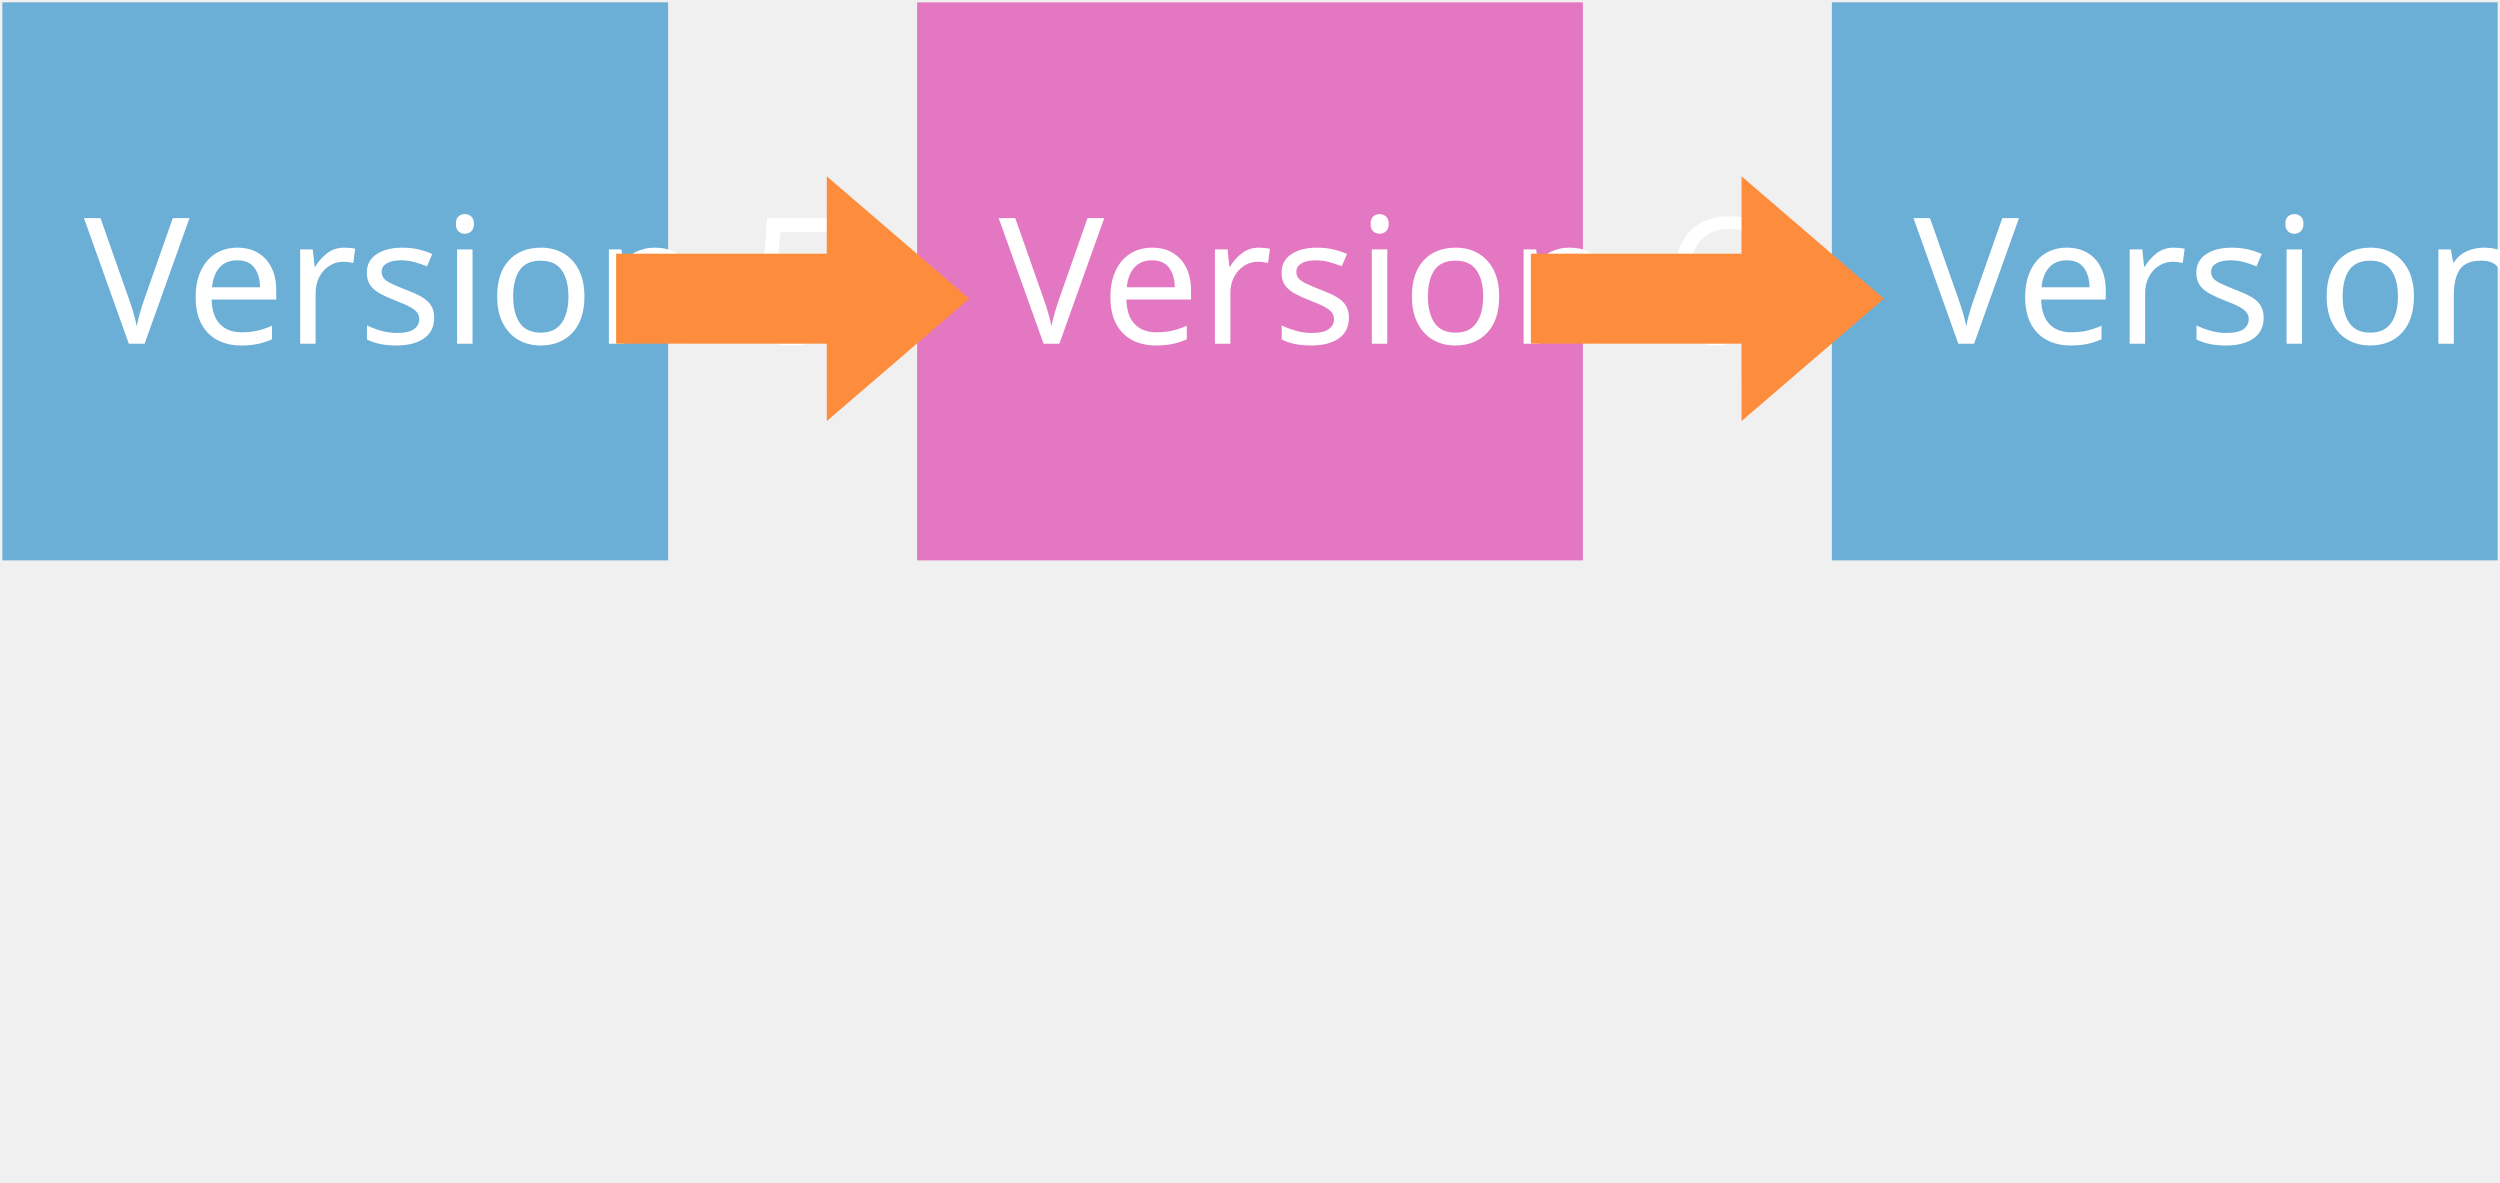
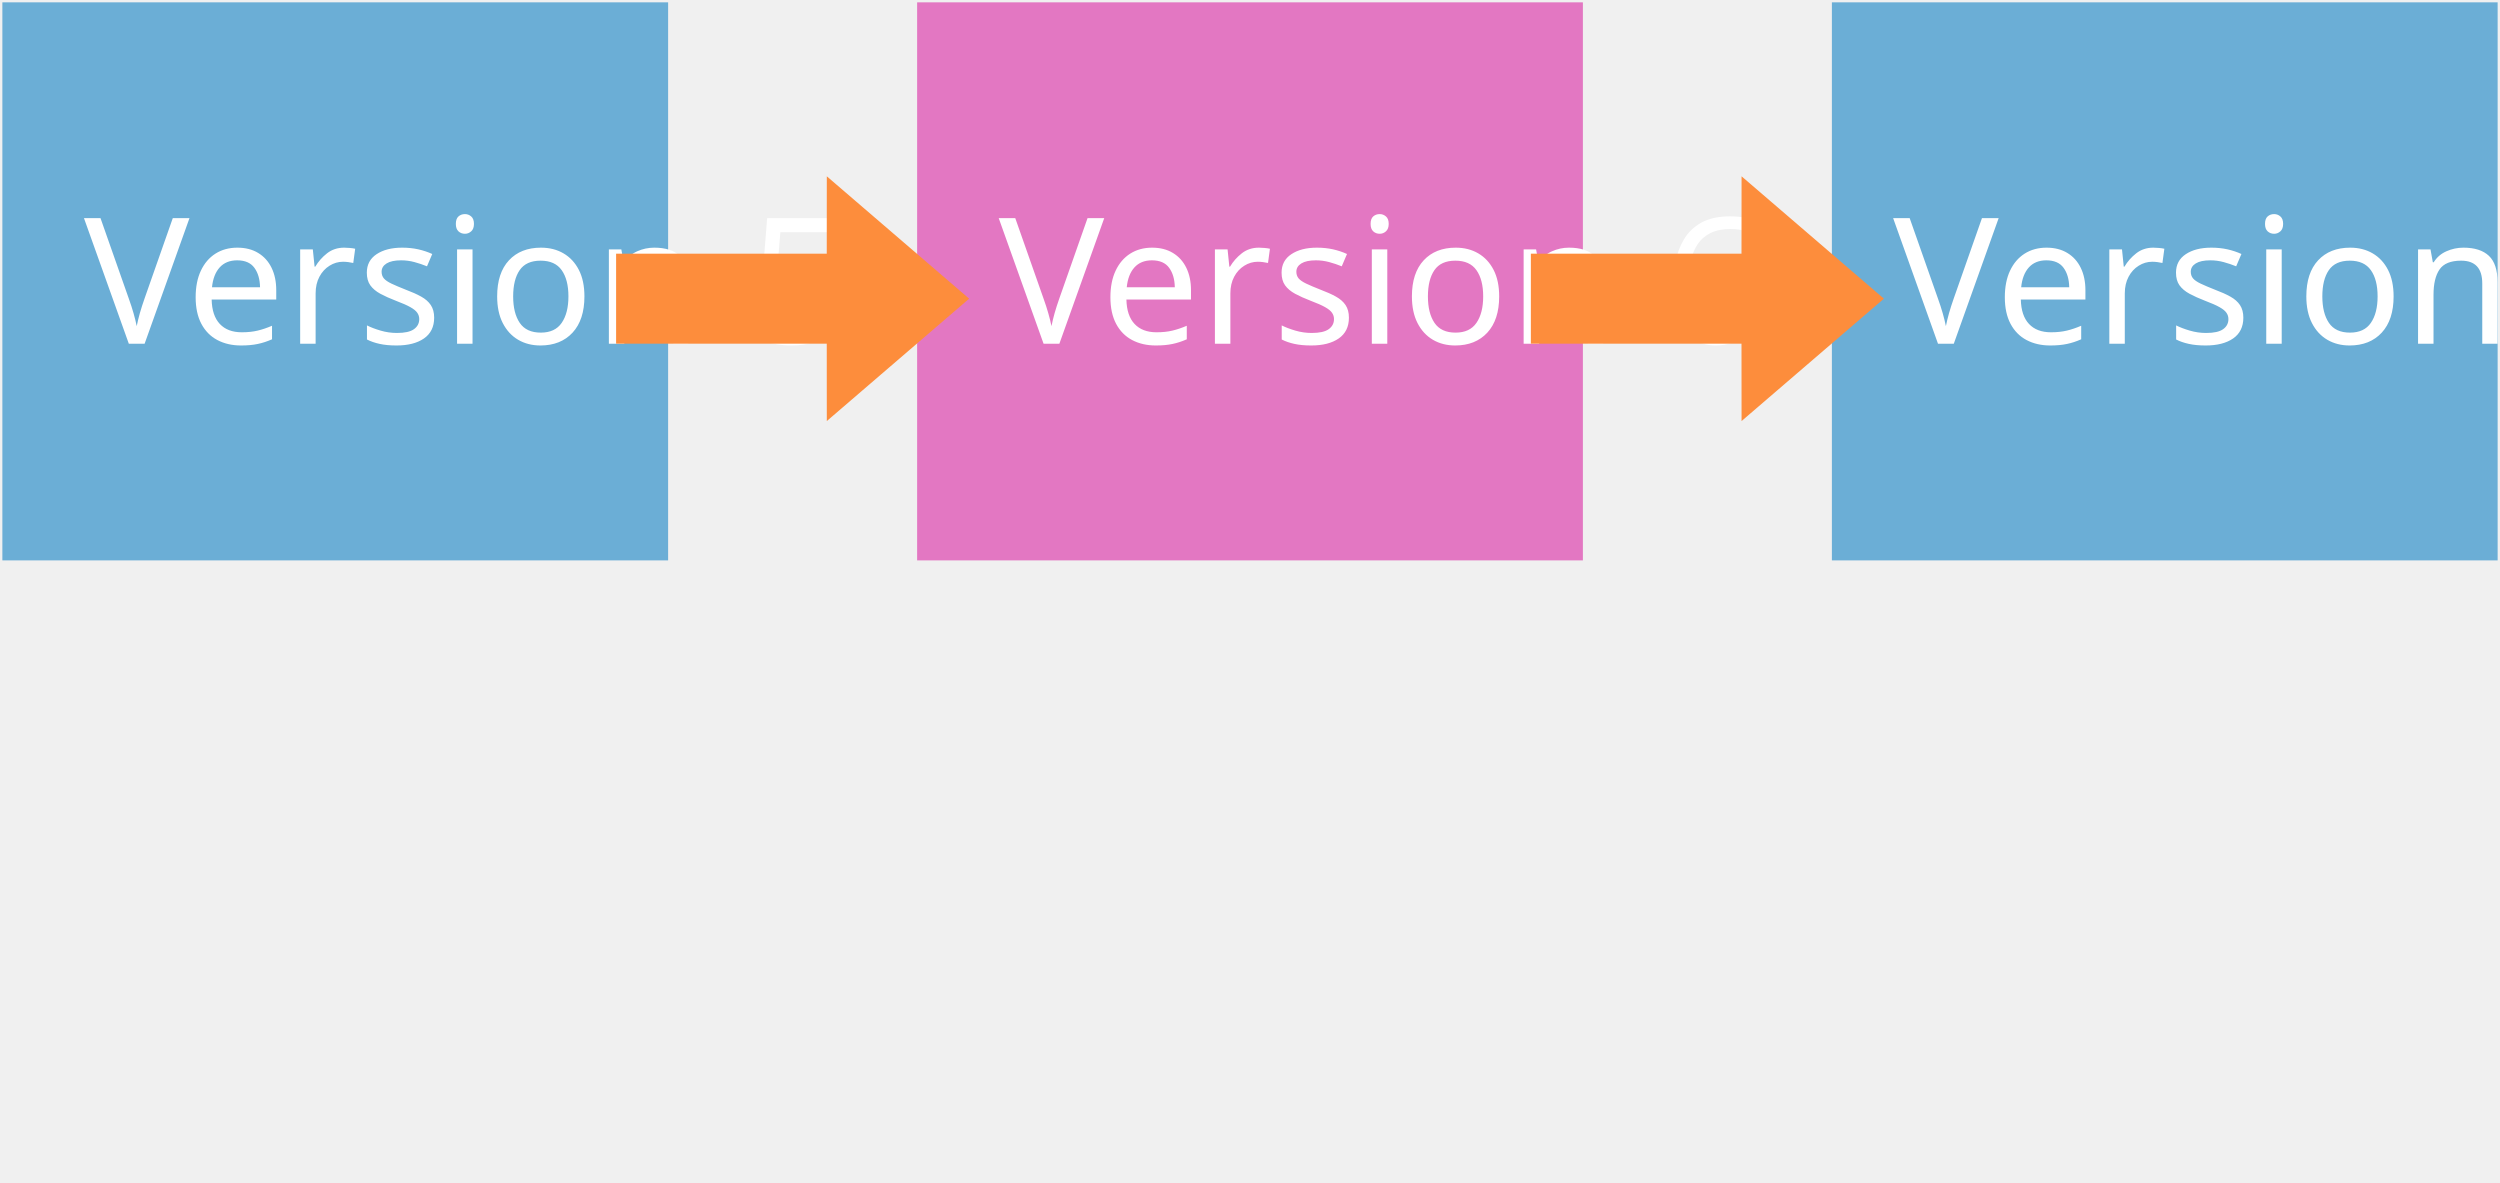
<svg xmlns="http://www.w3.org/2000/svg" width="795.873" height="376.549" id="svg3135" version="1.1">
  <defs id="defs3137">
    <marker orient="auto" refY="0" refX="0" id="Arrow2Lend" style="overflow:visible">
      <path id="path4001" style="font-size:12px;fill-rule:evenodd;stroke-width:0.625;stroke-linejoin:round" d="M 8.719,4.034 -2.207,0.016 8.719,-4.002 c -1.745,2.372 -1.735,5.617 -6e-7,8.035 z" transform="matrix(-1.1,0,0,-1.1,-1.1,0)" />
    </marker>
  </defs>
  <g id="layer1" transform="translate(144.8365,-298.1527)">
    <rect style="fill:#6baed6;fill-opacity:1;stroke:none;stroke-width:1.487;stroke-miterlimit:4;stroke-opacity:1;stroke-dasharray:none" id="rect3143" width="211.942" height="177.656" x="-144.08" y="298.897" />
    <text xml:space="preserve" style="font-size:40px;font-style:normal;font-weight:normal;line-height:125%;letter-spacing:0px;word-spacing:0px;fill:#ffffff;fill-opacity:1;stroke:none;font-family:Sans" x="-118.109" y="407.577" id="text3145">
      <tspan id="tspan3147" x="-118.109" y="407.577" style="font-size:56px;font-style:normal;font-variant:normal;font-weight:normal;font-stretch:normal;fill:#ffffff;fill-opacity:1;font-family:Yanone Kaffeesatz;-inkscape-font-specification:Yanone Kaffeesatz">Version 5</tspan>
    </text>
    <rect y="298.897" x="147.131" height="177.656" width="211.942" id="rect3949" style="fill:#e377c2;fill-opacity:1;stroke:none;stroke-width:1.487;stroke-miterlimit:4;stroke-opacity:1;stroke-dasharray:none" />
    <text id="text3951" y="407.577" x="173.102" style="font-size:40px;font-style:normal;font-weight:normal;line-height:125%;letter-spacing:0px;word-spacing:0px;fill:#ffffff;fill-opacity:1;stroke:none;font-family:Sans" xml:space="preserve">
      <tspan style="font-size:56px;font-style:normal;font-variant:normal;font-weight:normal;font-stretch:normal;fill:#ffffff;fill-opacity:1;font-family:Yanone Kaffeesatz;-inkscape-font-specification:Yanone Kaffeesatz" y="407.577" x="173.102" id="tspan3953">Version 6</tspan>
    </text>
    <rect style="fill:#6baed6;fill-opacity:1;stroke:none;stroke-width:1.487;stroke-miterlimit:4;stroke-opacity:1;stroke-dasharray:none" id="rect3969" width="211.942" height="177.656" x="438.342" y="298.897" />
-     <text xml:space="preserve" style="font-size:40px;font-style:normal;font-weight:normal;line-height:125%;letter-spacing:0px;word-spacing:0px;fill:#ffffff;fill-opacity:1;stroke:none;font-family:Sans" x="464.313" y="407.577" id="text3971">
-       <tspan id="tspan3973" x="464.313" y="407.577" style="font-size:56px;font-style:normal;font-variant:normal;font-weight:normal;font-stretch:normal;fill:#ffffff;fill-opacity:1;font-family:Yanone Kaffeesatz;-inkscape-font-specification:Yanone Kaffeesatz">Version 5</tspan>
+     <text xml:space="preserve" style="font-size:40px;font-style:normal;font-weight:normal;line-height:125%;letter-spacing:0px;word-spacing:0px;fill:#ffffff;fill-opacity:1;stroke:none;font-family:Sans" x="457.84" y="407.577" id="text3971">
+       <tspan id="tspan3973" x="457.84" y="407.577" style="font-size:56px;font-style:normal;font-variant:normal;font-weight:normal;font-stretch:normal;fill:#ffffff;fill-opacity:1;font-family:Yanone Kaffeesatz;-inkscape-font-specification:Yanone Kaffeesatz">Version 5′</tspan>
    </text>
    <g id="g4433" transform="matrix(0.4229417,0,0,0.3636039,25.66698,140.9845)">
      <rect y="654.362" x="60.609" height="78.792" width="177.787" id="rect4427" style="fill:#fd8d3c;fill-opacity:1;stroke:none" />
      <path id="rect4429" d="M 219.136,693.758 219.203,586.615 326.346,693.758 219.203,800.901 z" style="fill:#fd8d3c;fill-opacity:1;stroke:none" />
    </g>
    <g transform="matrix(0.4229417,0,0,0.3636039,316.8781,140.9845)" id="g4437">
      <rect style="fill:#fd8d3c;fill-opacity:1;stroke:none" id="rect4439" width="177.787" height="78.792" x="60.609" y="654.362" />
      <path style="fill:#fd8d3c;fill-opacity:1;stroke:none" d="M 219.136,693.758 219.203,586.615 326.346,693.758 219.203,800.901 z" id="path4441" />
    </g>
  </g>
</svg>
